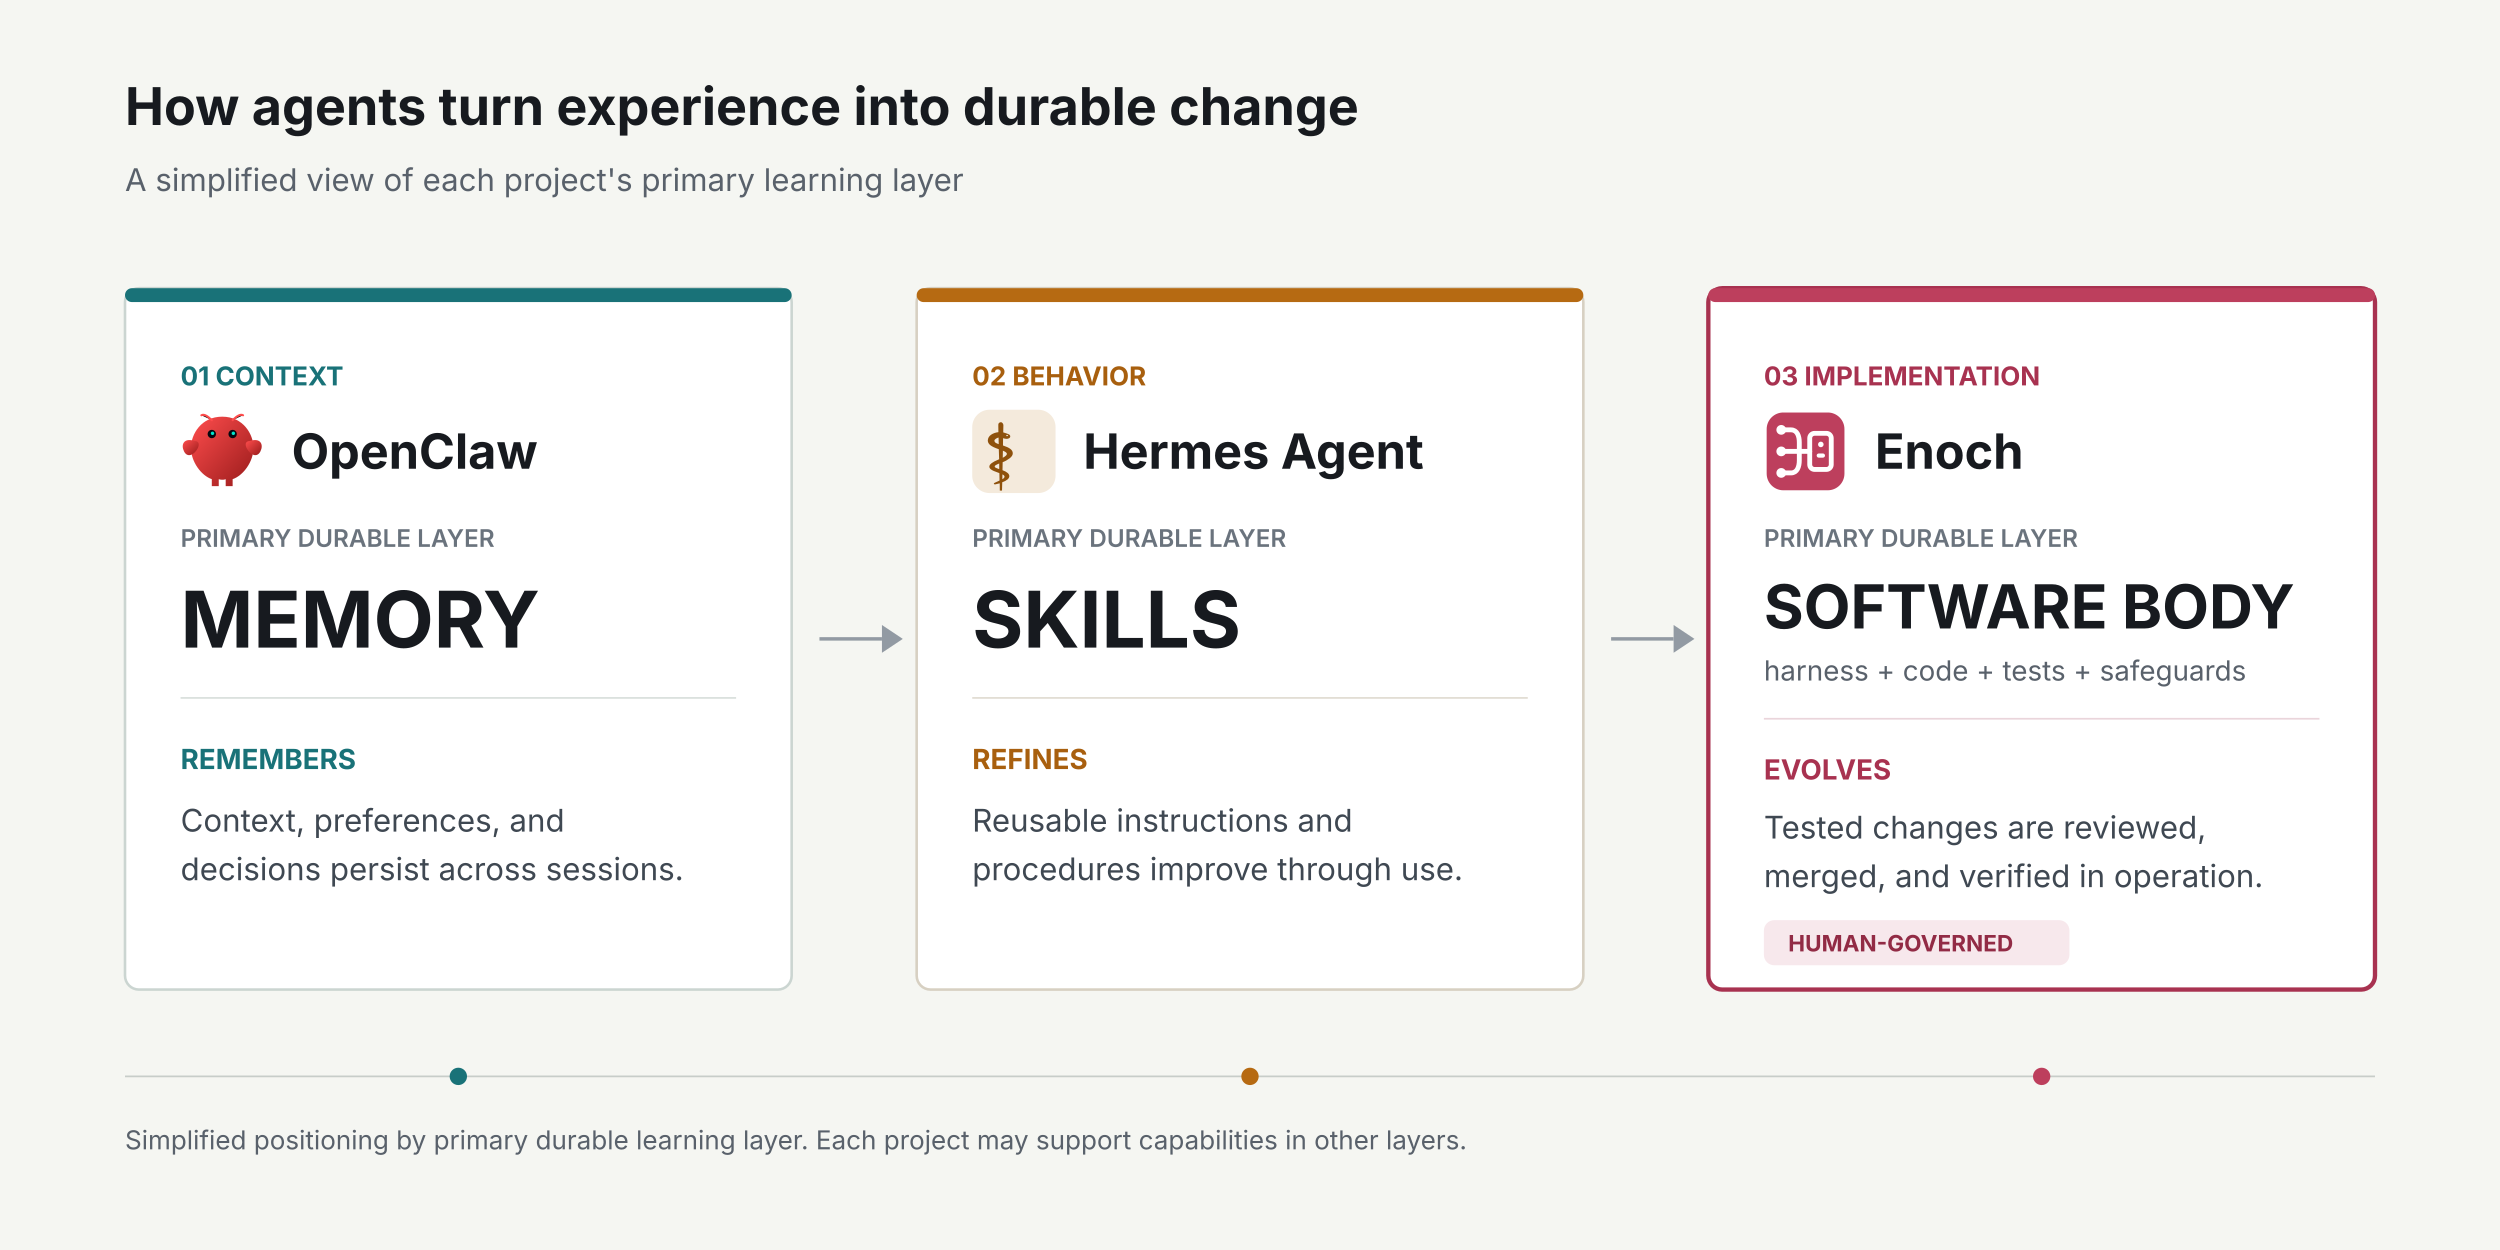
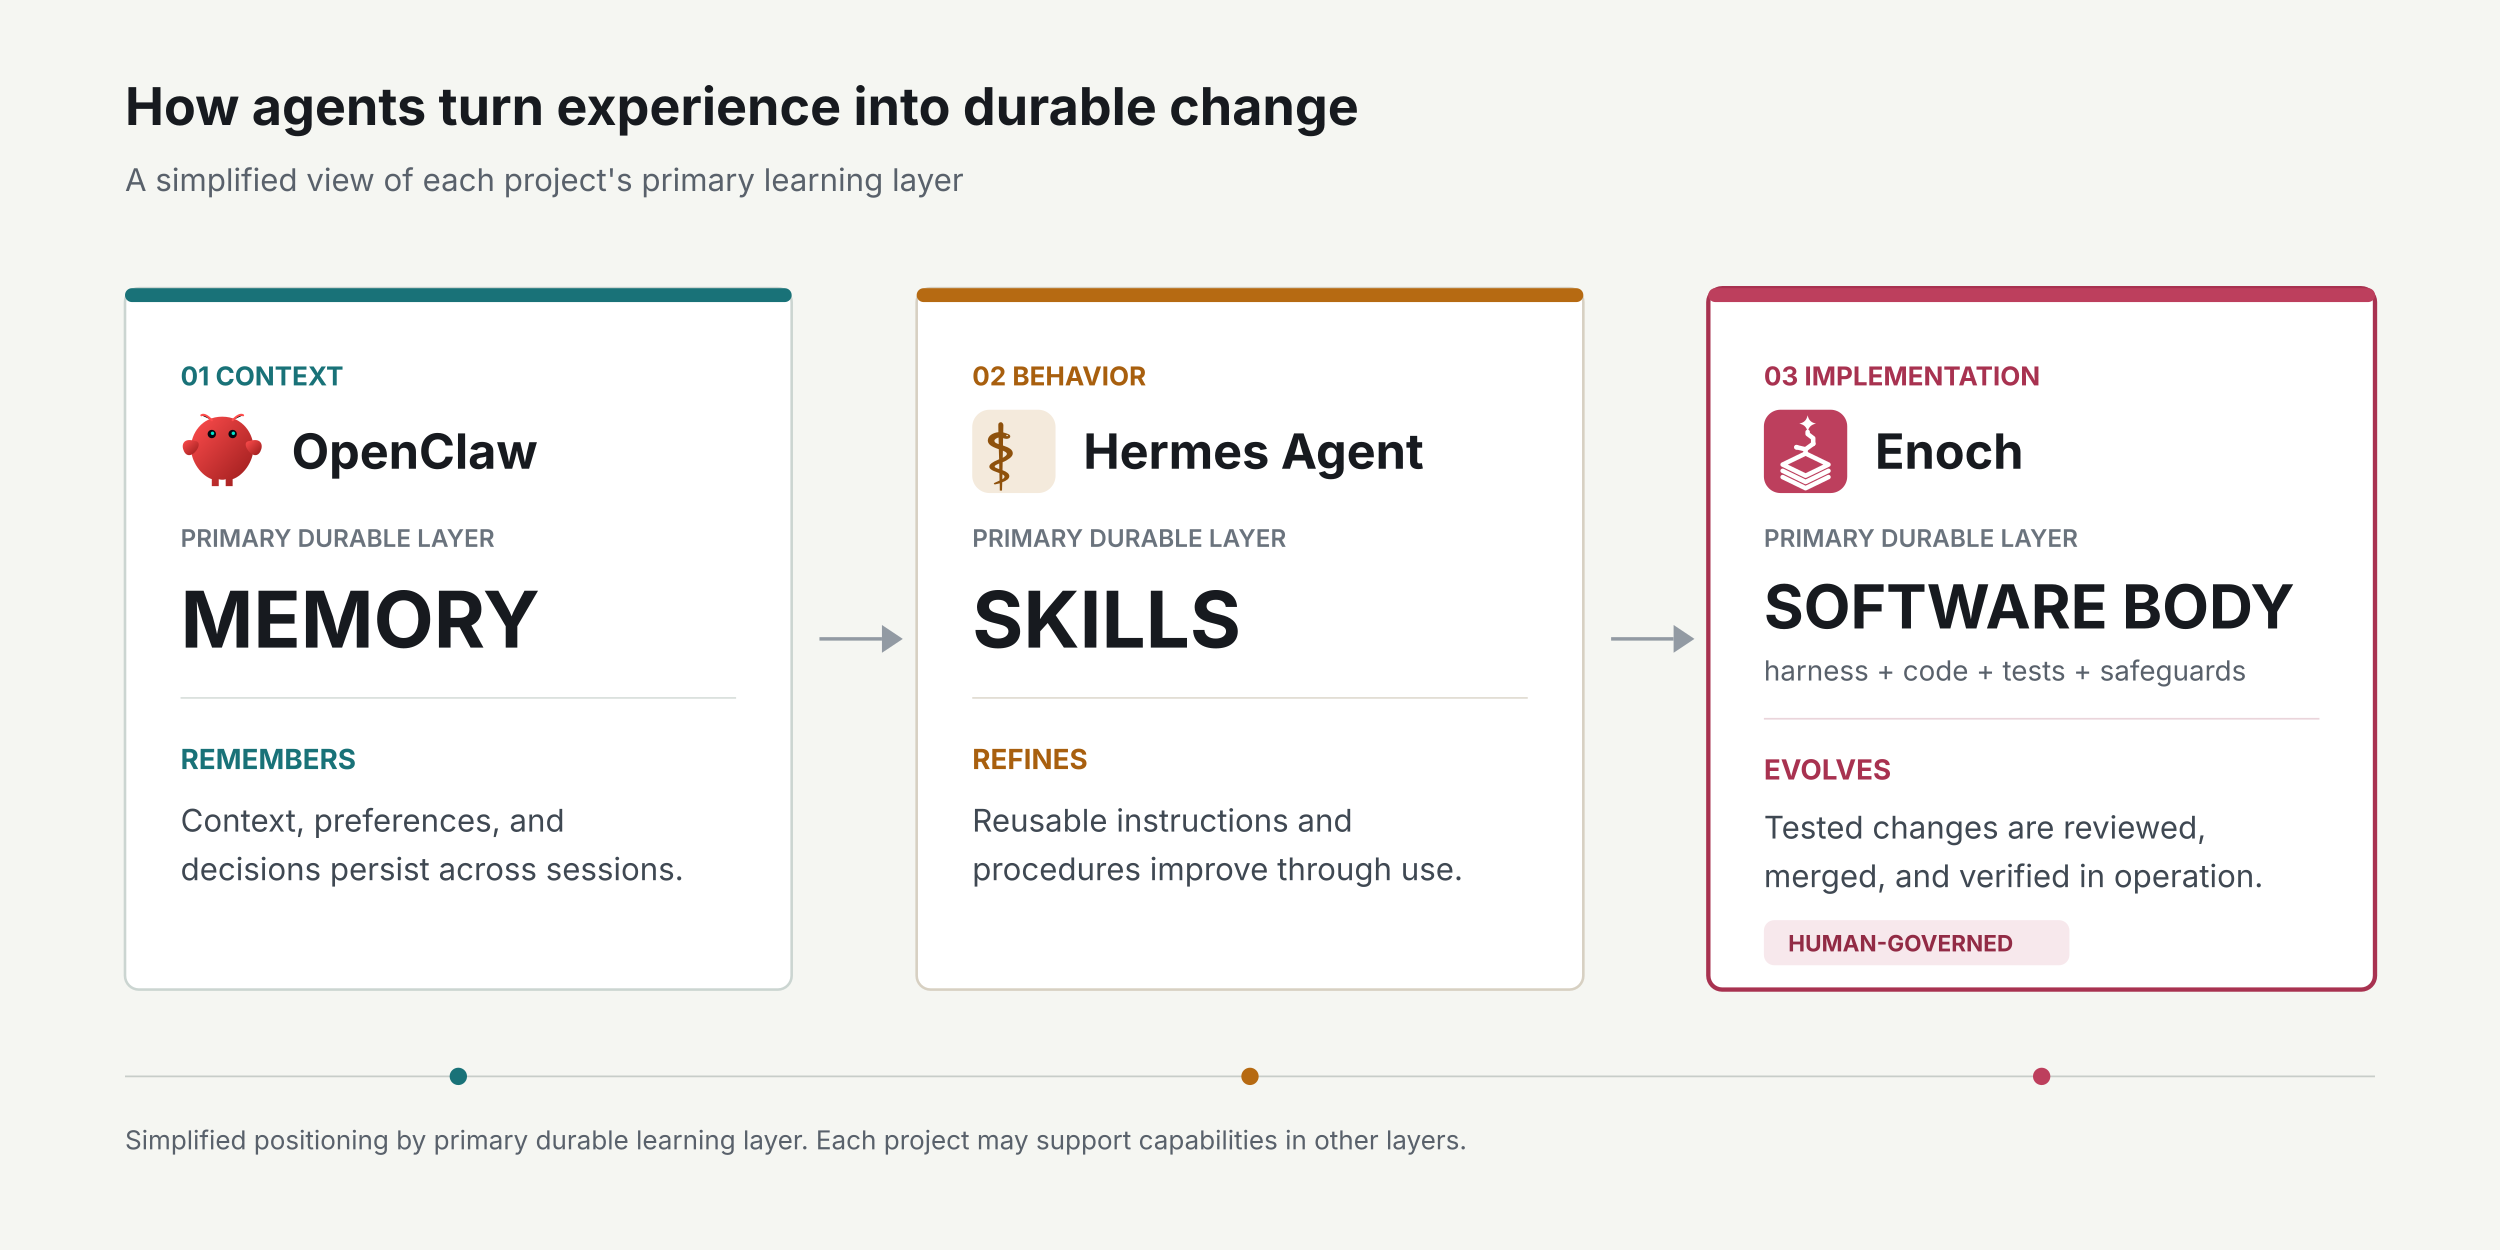
<svg xmlns="http://www.w3.org/2000/svg" width="1440" height="720" viewBox="0 0 1440 720" role="img" aria-labelledby="title desc">
  <defs>
    <linearGradient id="openclaw-lobster-gradient" x1="0%" y1="0%" x2="100%" y2="100%">
      <stop offset="0%" stop-color="#ff4d4d" />
      <stop offset="100%" stop-color="#991b1b" />
    </linearGradient>
  </defs>
  <rect width="1440" height="720" fill="#f5f6f2" />
  <text x="72" y="72" fill="#171a1f" font-family="Inter, ui-sans-serif, system-ui, -apple-system, BlinkMacSystemFont, Segoe UI, sans-serif" font-size="30" font-weight="700">How agents turn experience into durable change</text>
  <text x="72" y="110" fill="#59616b" font-family="Inter, ui-sans-serif, system-ui, -apple-system, BlinkMacSystemFont, Segoe UI, sans-serif" font-size="18">A simplified view of each project's primary learning layer</text>
  <rect x="72" y="166" width="384" height="404" rx="8" fill="#ffffff" stroke="#cbd5d1" stroke-width="1.5" />
  <rect x="72" y="166" width="384" height="8" rx="4" fill="#197278" />
  <text x="104" y="222" fill="#197278" font-family="Inter, ui-sans-serif, system-ui, -apple-system, BlinkMacSystemFont, Segoe UI, sans-serif" font-size="15" font-weight="700">01  CONTEXT</text>
  <g transform="translate(104 236) scale(.4)">
    <path d="M60 10 C30 10 15 35 15 55 C15 75 30 95 45 100 L45 110 L55 110 L55 100 C55 100 60 102 65 100 L65 110 L75 110 L75 100 C90 95 105 75 105 55 C105 35 90 10 60 10Z" fill="url(#openclaw-lobster-gradient)" />
    <path d="M20 45 C5 40 0 50 5 60 C10 70 20 65 25 55 C28 48 25 45 20 45Z" fill="url(#openclaw-lobster-gradient)" />
    <path d="M100 45 C115 40 120 50 115 60 C110 70 100 65 95 55 C92 48 95 45 100 45Z" fill="url(#openclaw-lobster-gradient)" />
    <path d="M45 15 Q35 5 30 8 M75 15 Q85 5 90 8" stroke="#ff4d4d" stroke-width="3" stroke-linecap="round" />
    <circle cx="45" cy="35" r="6" fill="#050810" />
    <circle cx="75" cy="35" r="6" fill="#050810" />
    <circle cx="46" cy="34" r="2.5" fill="#00e5cc" />
    <circle cx="76" cy="34" r="2.5" fill="#00e5cc" />
  </g>
  <text x="168" y="270" fill="#171a1f" font-family="Inter, ui-sans-serif, system-ui, -apple-system, BlinkMacSystemFont, Segoe UI, sans-serif" font-size="28" font-weight="700">OpenClaw</text>
  <text x="104" y="315" fill="#6a737d" font-family="Inter, ui-sans-serif, system-ui, -apple-system, BlinkMacSystemFont, Segoe UI, sans-serif" font-size="14" font-weight="600">PRIMARY DURABLE LAYER</text>
  <text x="104" y="373" fill="#171a1f" font-family="Inter, ui-sans-serif, system-ui, -apple-system, BlinkMacSystemFont, Segoe UI, sans-serif" font-size="45" font-weight="750">MEMORY</text>
  <line x1="104" y1="402" x2="424" y2="402" stroke="#d9dfdc" stroke-width="1" />
  <text x="104" y="443" fill="#197278" font-family="Inter, ui-sans-serif, system-ui, -apple-system, BlinkMacSystemFont, Segoe UI, sans-serif" font-size="16" font-weight="700">REMEMBERS</text>
  <text x="104" y="479" fill="#3f4852" font-family="Inter, ui-sans-serif, system-ui, -apple-system, BlinkMacSystemFont, Segoe UI, sans-serif" font-size="18">Context, preferences, and</text>
  <text x="104" y="507" fill="#3f4852" font-family="Inter, ui-sans-serif, system-ui, -apple-system, BlinkMacSystemFont, Segoe UI, sans-serif" font-size="18">decisions persist across sessions.</text>
  <line x1="472" y1="368" x2="508" y2="368" stroke="#929aa3" stroke-width="2" />
  <path d="M508 360 L520 368 L508 376 Z" fill="#929aa3" />
  <rect x="528" y="166" width="384" height="404" rx="8" fill="#ffffff" stroke="#d7d0c2" stroke-width="1.5" />
  <rect x="528" y="166" width="384" height="8" rx="4" fill="#b66a12" />
  <text x="560" y="222" fill="#a85f0e" font-family="Inter, ui-sans-serif, system-ui, -apple-system, BlinkMacSystemFont, Segoe UI, sans-serif" font-size="15" font-weight="700">02  BEHAVIOR</text>
  <rect x="560" y="236" width="48" height="48" rx="10" fill="#f4eadc" />
  <text x="567" y="276" fill="#8e510c" font-family="Georgia, Times New Roman, serif" font-size="47">⚕</text>
  <text x="624" y="270" fill="#171a1f" font-family="Inter, ui-sans-serif, system-ui, -apple-system, BlinkMacSystemFont, Segoe UI, sans-serif" font-size="28" font-weight="700">Hermes Agent</text>
  <text x="560" y="315" fill="#6a737d" font-family="Inter, ui-sans-serif, system-ui, -apple-system, BlinkMacSystemFont, Segoe UI, sans-serif" font-size="14" font-weight="600">PRIMARY DURABLE LAYER</text>
  <text x="560" y="373" fill="#171a1f" font-family="Inter, ui-sans-serif, system-ui, -apple-system, BlinkMacSystemFont, Segoe UI, sans-serif" font-size="45" font-weight="750">SKILLS</text>
  <line x1="560" y1="402" x2="880" y2="402" stroke="#e1dcd2" stroke-width="1" />
  <text x="560" y="443" fill="#a85f0e" font-family="Inter, ui-sans-serif, system-ui, -apple-system, BlinkMacSystemFont, Segoe UI, sans-serif" font-size="16" font-weight="700">REFINES</text>
  <text x="560" y="479" fill="#3f4852" font-family="Inter, ui-sans-serif, system-ui, -apple-system, BlinkMacSystemFont, Segoe UI, sans-serif" font-size="18">Reusable instructions and</text>
  <text x="560" y="507" fill="#3f4852" font-family="Inter, ui-sans-serif, system-ui, -apple-system, BlinkMacSystemFont, Segoe UI, sans-serif" font-size="18">procedures improve through use.</text>
  <line x1="928" y1="368" x2="964" y2="368" stroke="#929aa3" stroke-width="2" />
  <path d="M964 360 L976 368 L964 376 Z" fill="#929aa3" />
  <rect x="984" y="166" width="384" height="404" rx="8" fill="#ffffff" stroke="#a83250" stroke-width="2.5" />
  <rect x="984" y="166" width="384" height="8" rx="4" fill="#bd3f5d" />
  <text x="1016" y="222" fill="#a83250" font-family="Inter, ui-sans-serif, system-ui, -apple-system, BlinkMacSystemFont, Segoe UI, sans-serif" font-size="15" font-weight="700">03  IMPLEMENTATION</text>
  <g transform="translate(1016 236) scale(.4)">
-     <rect x="4" y="4" width="112" height="112" rx="24" fill="#bd3f5d" />
-     <g fill="none" stroke="#fff" stroke-width="7" stroke-linecap="round" stroke-linejoin="round">
-       <path d="M25 29 H39 C48 29 51 38 51 47 V60" />
-       <path d="M25 60 H51" />
-       <path d="M25 91 H39 C48 91 51 82 51 73 V60" />
-       <path d="M51 60 H66" />
-       <rect x="66" y="34" width="31" height="52" rx="7" />
+     <rect width="120" height="120" rx="24" fill="#bd3f5d" />
+     <g fill="none" stroke="#fff" stroke-width="6.5" stroke-linecap="round" stroke-linejoin="round">
+       <path d="M60 63 V57 L71 49 V41 L63 35 V32" />
+       <path d="M60 57 L47 54" />
+       <path d="M27 79 L60 63 L93 79 L60 95 Z" />
+       <path d="M27 88 L60 104 L93 88" />
+       <path d="M27 97 L60 113 L93 97" />
    </g>
-     <g fill="#fff">
-       <circle cx="25" cy="29" r="7" />
-       <circle cx="25" cy="60" r="7" />
-       <circle cx="25" cy="91" r="7" />
-       <circle cx="82" cy="50" r="4" />
-       <rect x="76" y="63" width="12" height="6" rx="3" />
-     </g>
+     <circle cx="47" cy="54" r="3.5" fill="#fff" />
+     <circle cx="71" cy="49" r="3.5" fill="#fff" />
+     <path d="M63 8 C64.5 15 68 18.5 75 20 C68 21.5 64.5 25 63 32 C61.5 25 58 21.5 51 20 C58 18.5 61.5 15 63 8 Z" fill="#fff" />
  </g>
  <text x="1080" y="270" fill="#171a1f" font-family="Inter, ui-sans-serif, system-ui, -apple-system, BlinkMacSystemFont, Segoe UI, sans-serif" font-size="28" font-weight="700">Enoch</text>
  <text x="1016" y="315" fill="#6a737d" font-family="Inter, ui-sans-serif, system-ui, -apple-system, BlinkMacSystemFont, Segoe UI, sans-serif" font-size="14" font-weight="600">PRIMARY DURABLE LAYER</text>
  <text x="1016" y="362" fill="#171a1f" font-family="Inter, ui-sans-serif, system-ui, -apple-system, BlinkMacSystemFont, Segoe UI, sans-serif" font-size="35" font-weight="750">SOFTWARE BODY</text>
  <text x="1016" y="392" fill="#59616b" font-family="Inter, ui-sans-serif, system-ui, -apple-system, BlinkMacSystemFont, Segoe UI, sans-serif" font-size="16">harness + code + tests + safeguards</text>
  <line x1="1016" y1="414" x2="1336" y2="414" stroke="#ead5db" stroke-width="1" />
  <text x="1016" y="449" fill="#a83250" font-family="Inter, ui-sans-serif, system-ui, -apple-system, BlinkMacSystemFont, Segoe UI, sans-serif" font-size="16" font-weight="700">EVOLVES</text>
  <text x="1016" y="483" fill="#3f4852" font-family="Inter, ui-sans-serif, system-ui, -apple-system, BlinkMacSystemFont, Segoe UI, sans-serif" font-size="18">Tested changes are reviewed,</text>
  <text x="1016" y="511" fill="#3f4852" font-family="Inter, ui-sans-serif, system-ui, -apple-system, BlinkMacSystemFont, Segoe UI, sans-serif" font-size="18">merged, and verified in operation.</text>
  <rect x="1016" y="530" width="176" height="26" rx="6" fill="#f7e8ec" />
  <text x="1030" y="548" fill="#922b45" font-family="Inter, ui-sans-serif, system-ui, -apple-system, BlinkMacSystemFont, Segoe UI, sans-serif" font-size="13" font-weight="700">HUMAN-GOVERNED</text>
  <line x1="72" y1="620" x2="1368" y2="620" stroke="#c7cdc9" stroke-width="1" />
  <circle cx="264" cy="620" r="5" fill="#197278" />
  <circle cx="720" cy="620" r="5" fill="#b66a12" />
  <circle cx="1176" cy="620" r="5" fill="#bd3f5d" />
  <text x="72" y="662" fill="#59616b" font-family="Inter, ui-sans-serif, system-ui, -apple-system, BlinkMacSystemFont, Segoe UI, sans-serif" font-size="15">Simplified positioning by primary durable learning layer. Each project may support capabilities in other layers.</text>
</svg>
